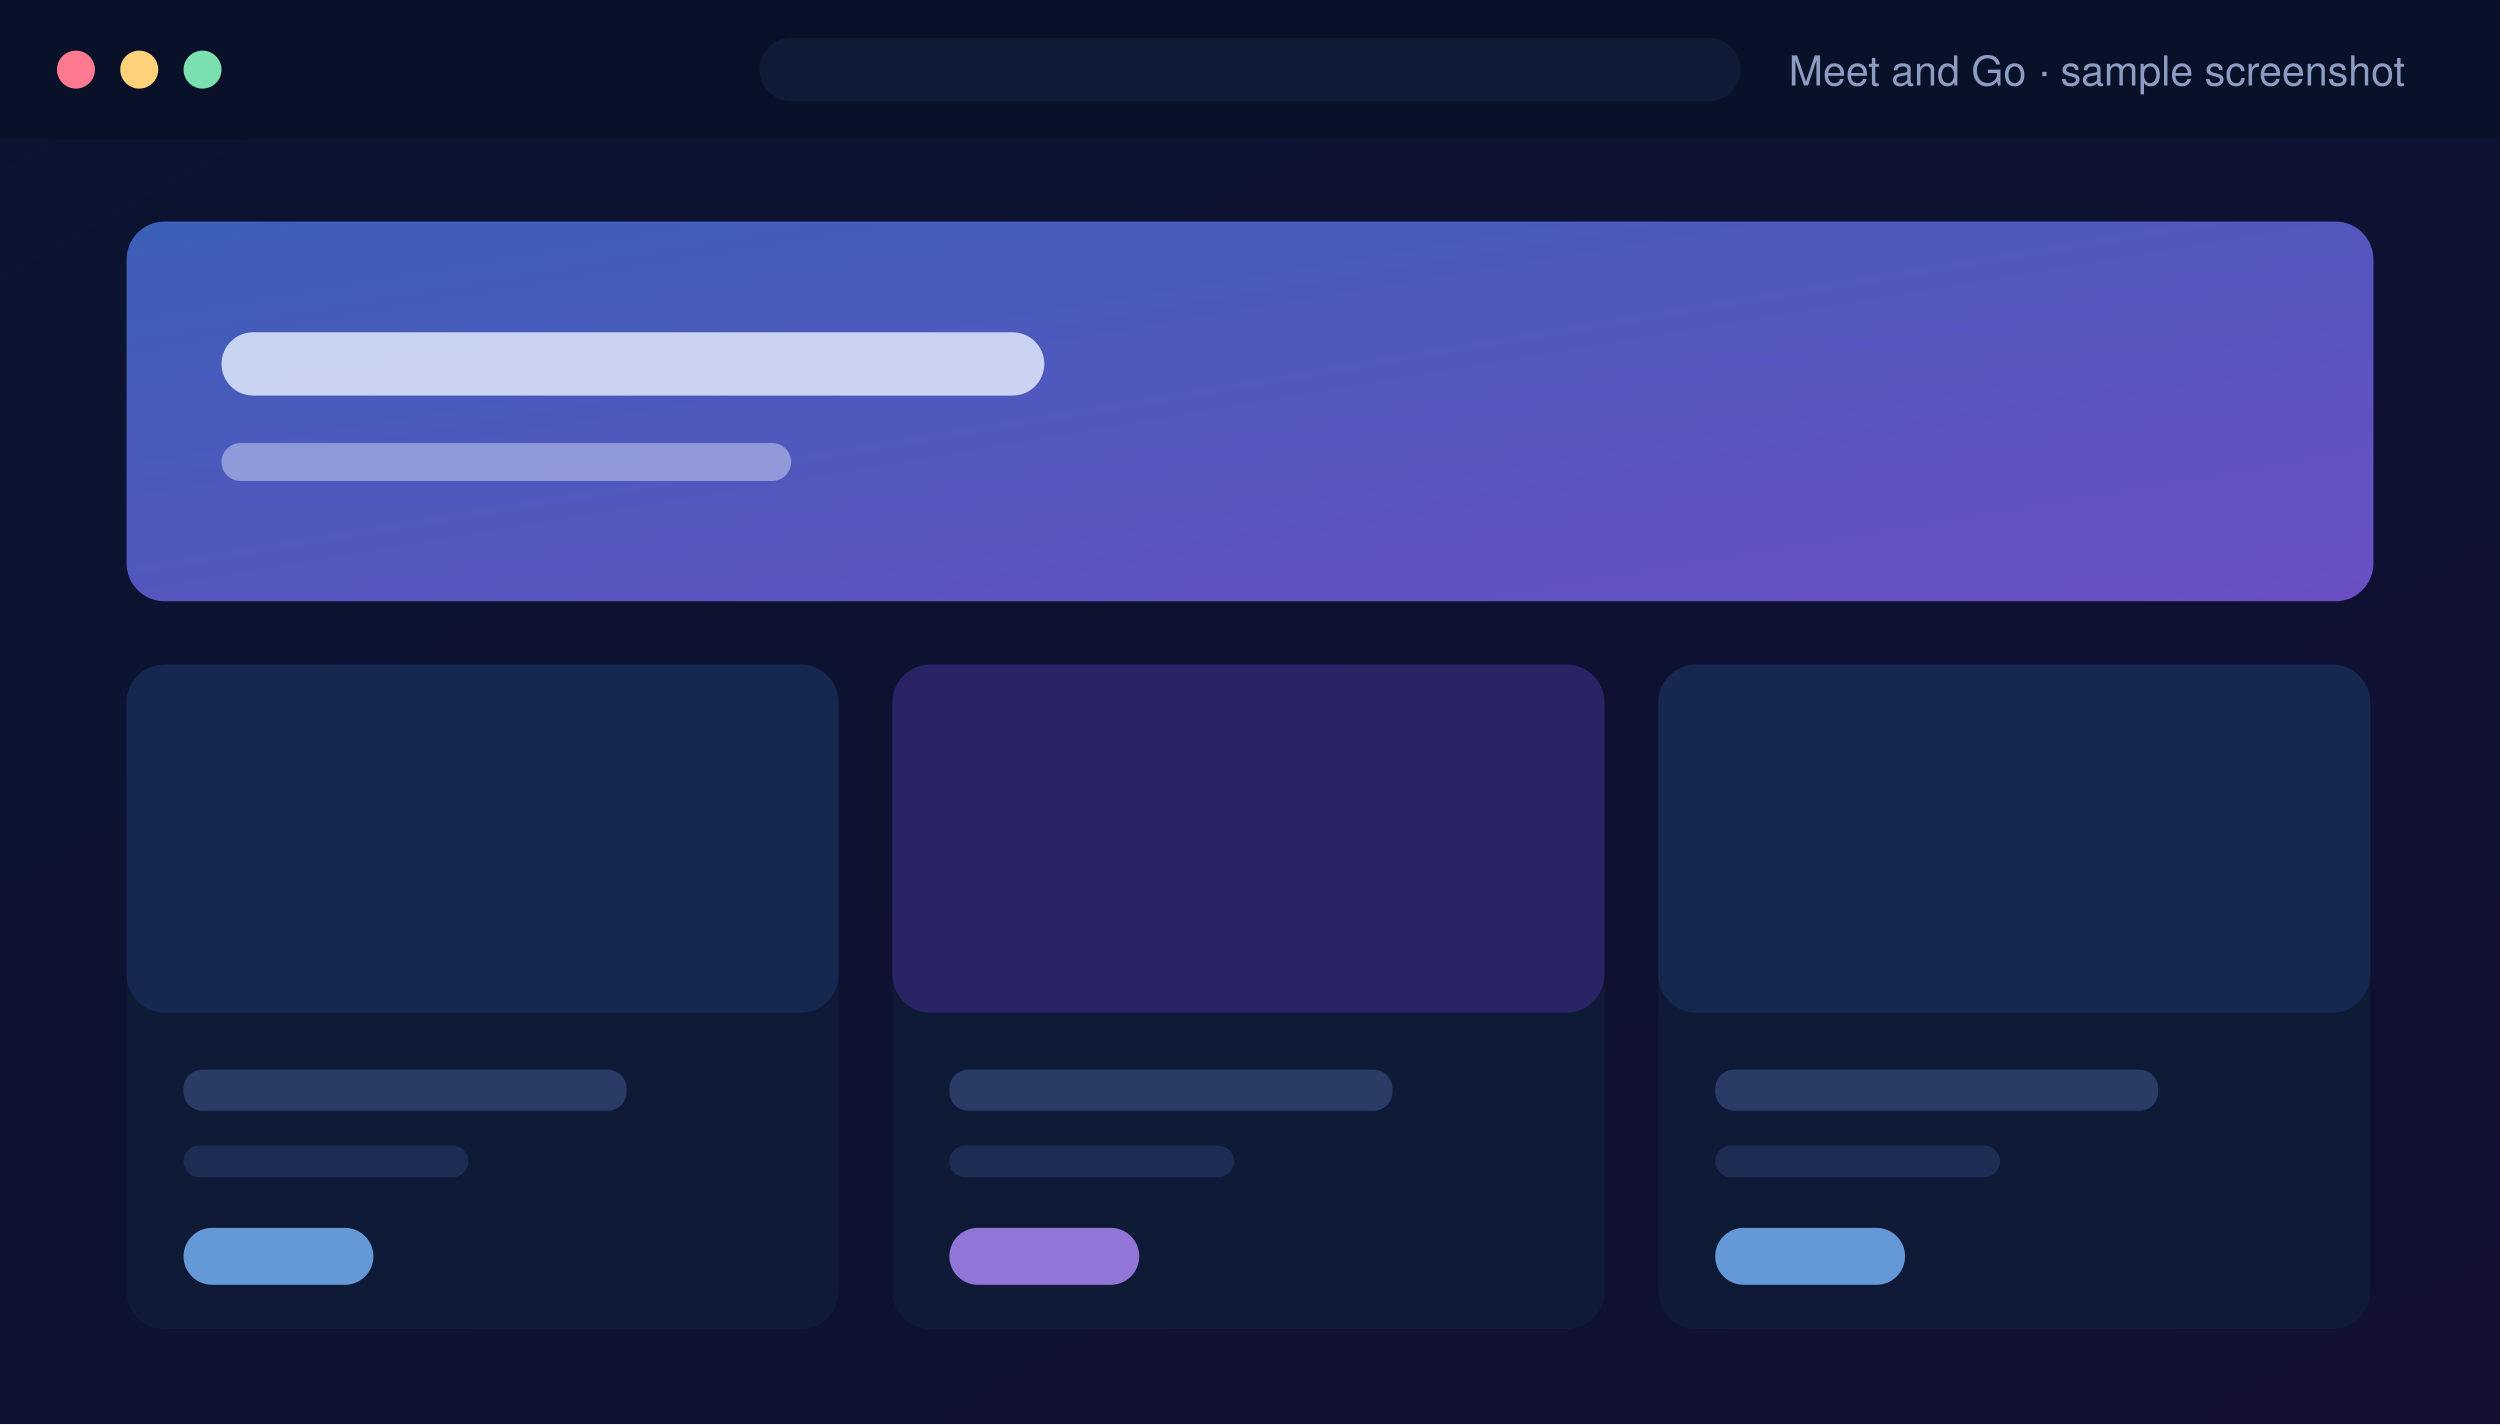
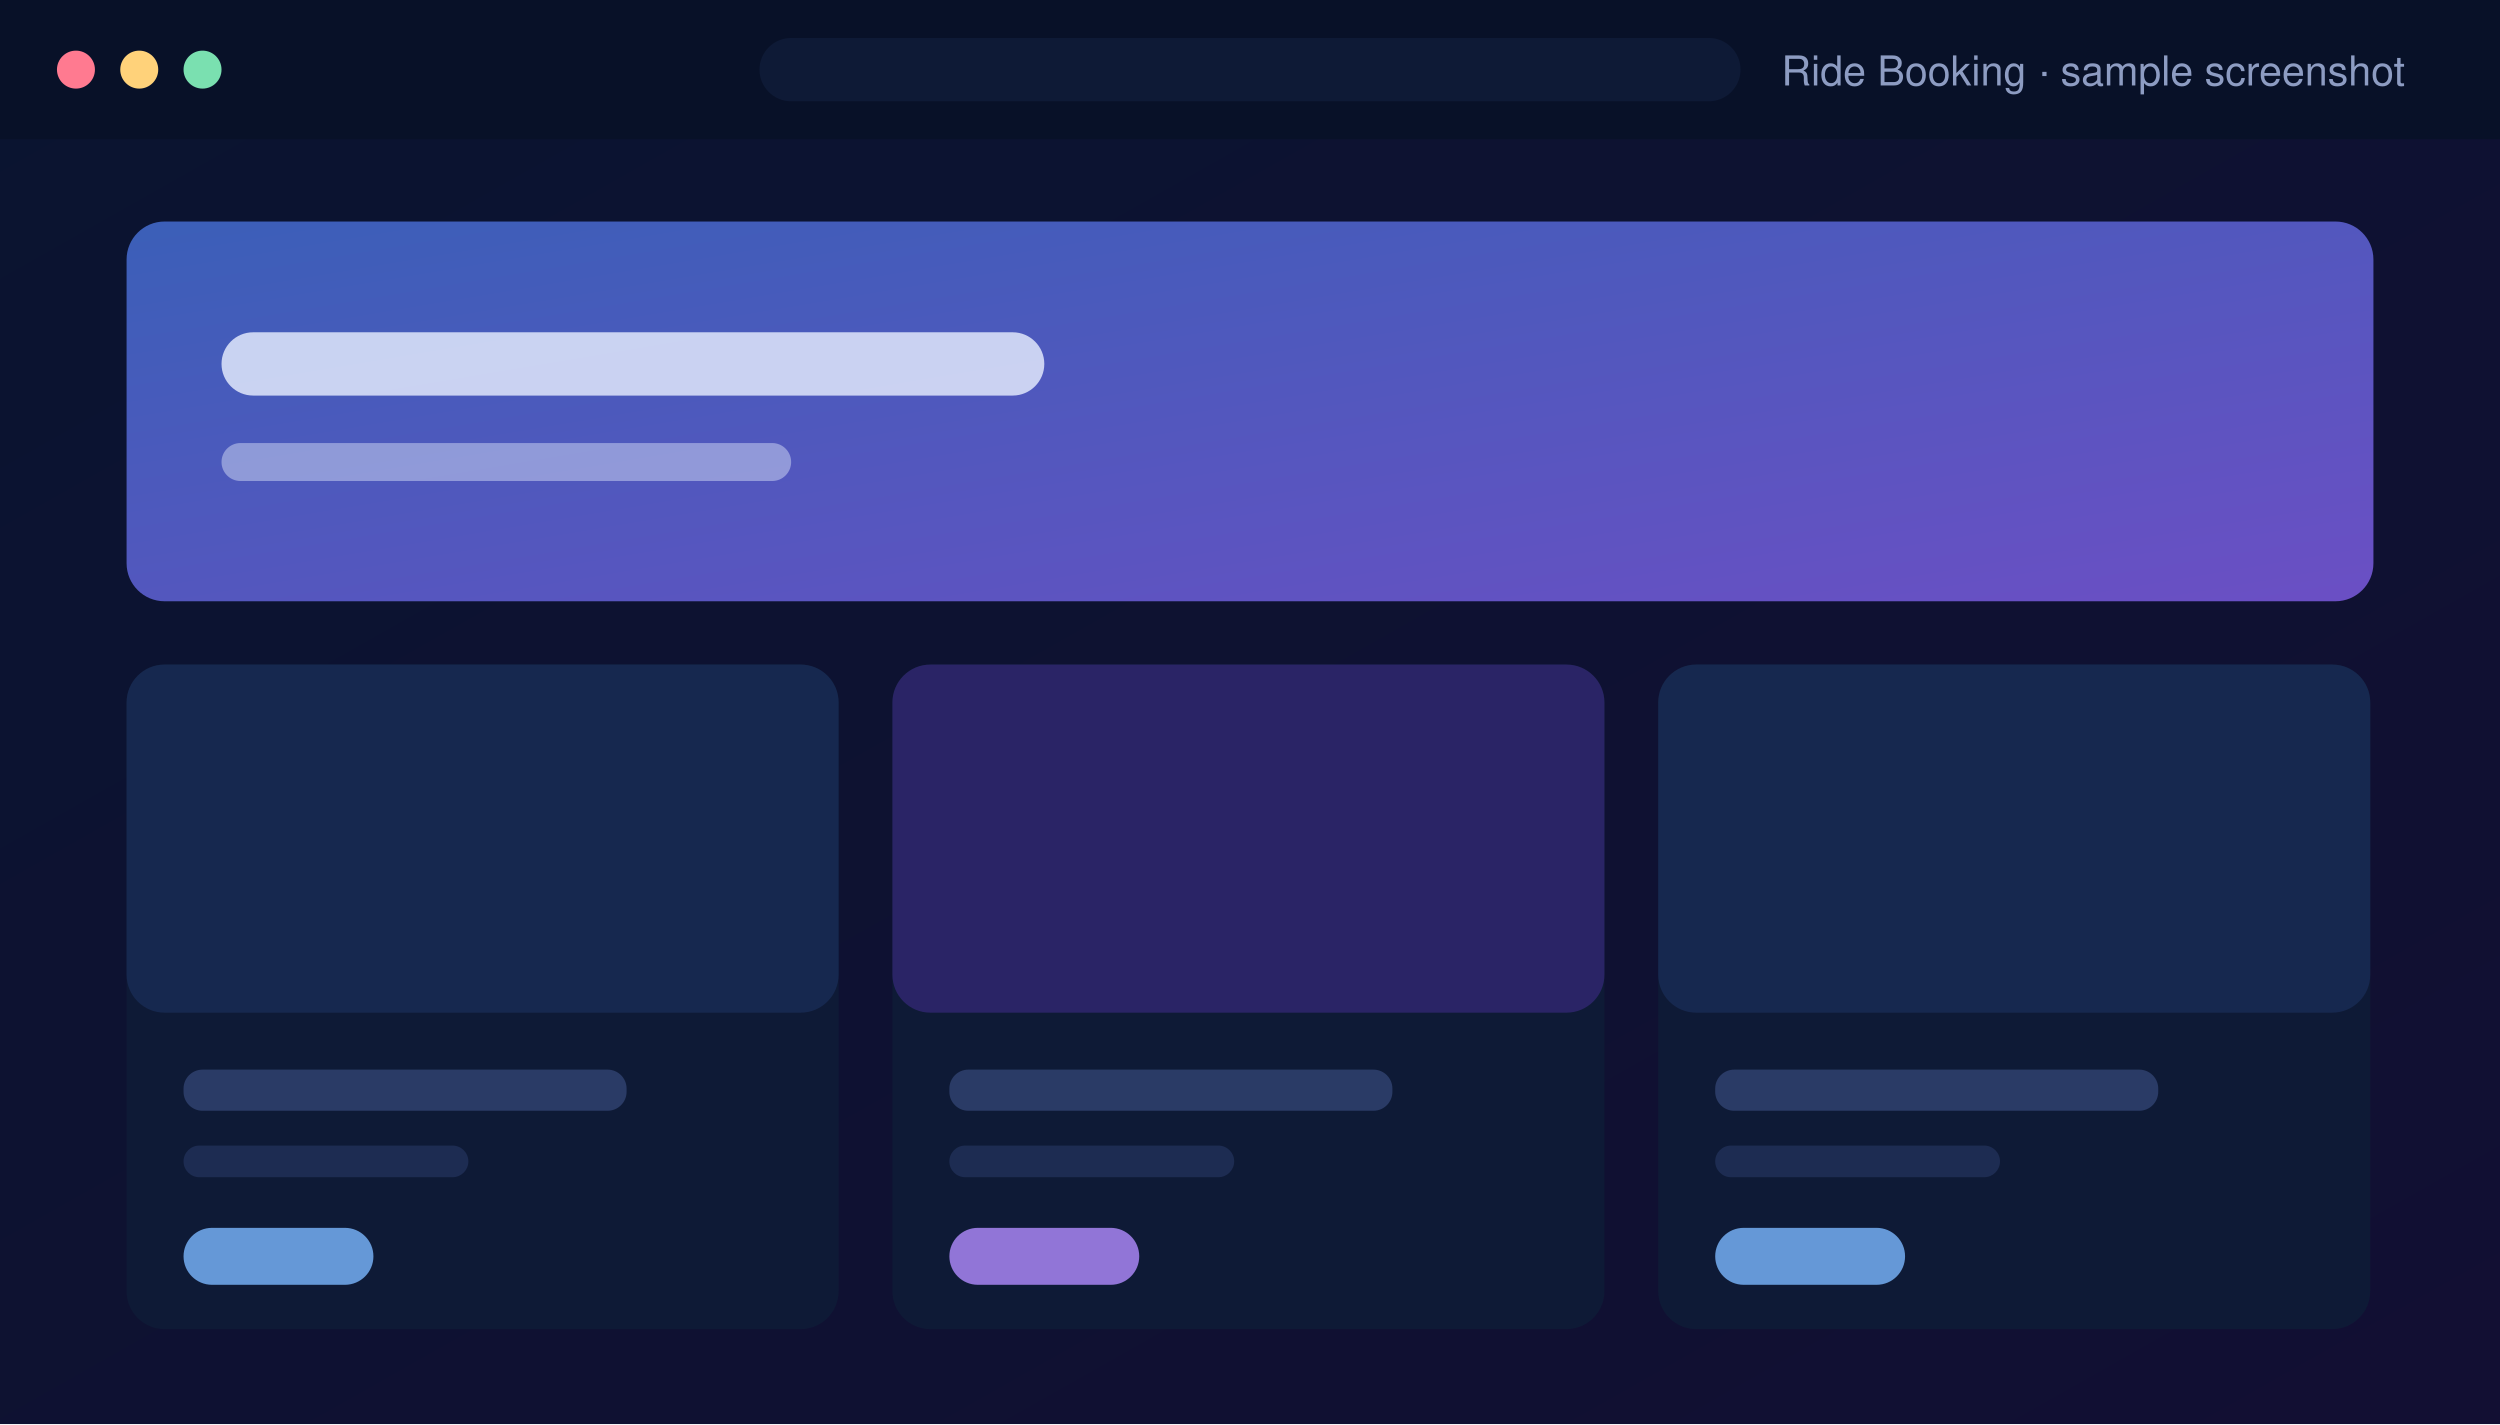
<svg xmlns="http://www.w3.org/2000/svg" viewBox="0 0 790 450" width="790" height="450">
  <defs>
    <linearGradient id="bg" x1="0" y1="0" x2="1" y2="1">
      <stop offset="0" stop-color="#0a1430" />
      <stop offset="1" stop-color="#120f33" />
    </linearGradient>
    <linearGradient id="acc" x1="0" y1="0" x2="1" y2="0">
      <stop offset="0" stop-color="#7ab8ff" />
      <stop offset="1" stop-color="#b18cff" />
    </linearGradient>
    <linearGradient id="accFade" x1="0" y1="0" x2="0" y2="1">
      <stop offset="0" stop-color="#b18cff" stop-opacity="0.35" />
      <stop offset="1" stop-color="#7ab8ff" stop-opacity="0" />
    </linearGradient>
    <linearGradient id="accFade2" x1="0" y1="0" x2="1" y2="1">
      <stop offset="0" stop-color="#3b5fb8" />
      <stop offset="1" stop-color="#6b4fc4" />
    </linearGradient>
  </defs>
  <rect width="790" height="450" fill="url(#bg)" />
  <rect x="0" y="0" width="790" height="44" fill="#081128" />
  <circle cx="24" cy="22" r="6" fill="#ff7a90" />
  <circle cx="44" cy="22" r="6" fill="#ffd27a" />
  <circle cx="64" cy="22" r="6" fill="#7ae0b0" />
  <rect x="240" y="12" width="310" height="20" rx="10" fill="#0e1a36" />
  <rect x="40" y="70" width="710" height="120" rx="12" fill="url(#accFade2)" />
  <rect x="70" y="105" width="260" height="20" rx="10" fill="#e1e8fb" opacity="0.85" />
  <rect x="70" y="140" width="180" height="12" rx="6" fill="#e1e8fb" opacity="0.45" />
  <rect x="40" y="210" width="225" height="210" rx="12" fill="#0e1a36" />
  <rect x="40" y="210" width="225" height="110" rx="12" fill="#16284f" />
  <rect x="58" y="338" width="140" height="13" rx="6" fill="#2a3b66" />
  <rect x="58" y="362" width="90" height="10" rx="5" fill="#1d2c52" />
  <rect x="58" y="388" width="60" height="18" rx="9" fill="#7ab8ff" opacity="0.8" />
  <rect x="282" y="210" width="225" height="210" rx="12" fill="#0e1a36" />
  <rect x="282" y="210" width="225" height="110" rx="12" fill="#2a2466" />
  <rect x="300" y="338" width="140" height="13" rx="6" fill="#2a3b66" />
  <rect x="300" y="362" width="90" height="10" rx="5" fill="#1d2c52" />
  <rect x="300" y="388" width="60" height="18" rx="9" fill="#b18cff" opacity="0.8" />
  <rect x="524" y="210" width="225" height="210" rx="12" fill="#0e1a36" />
  <rect x="524" y="210" width="225" height="110" rx="12" fill="#16284f" />
  <rect x="542" y="338" width="140" height="13" rx="6" fill="#2a3b66" />
  <rect x="542" y="362" width="90" height="10" rx="5" fill="#1d2c52" />
  <rect x="542" y="388" width="60" height="18" rx="9" fill="#7ab8ff" opacity="0.8" />
  <g font-family="Segoe UI, Helvetica, Arial, sans-serif" text-anchor="end">
-     <text x="760" y="27" font-size="13" fill="#8d9cc2">Meet and Go · sample screenshot</text>
+     <text x="760" y="27" font-size="13" fill="#8d9cc2">Ride Booking · sample screenshot</text>
  </g>
</svg>
